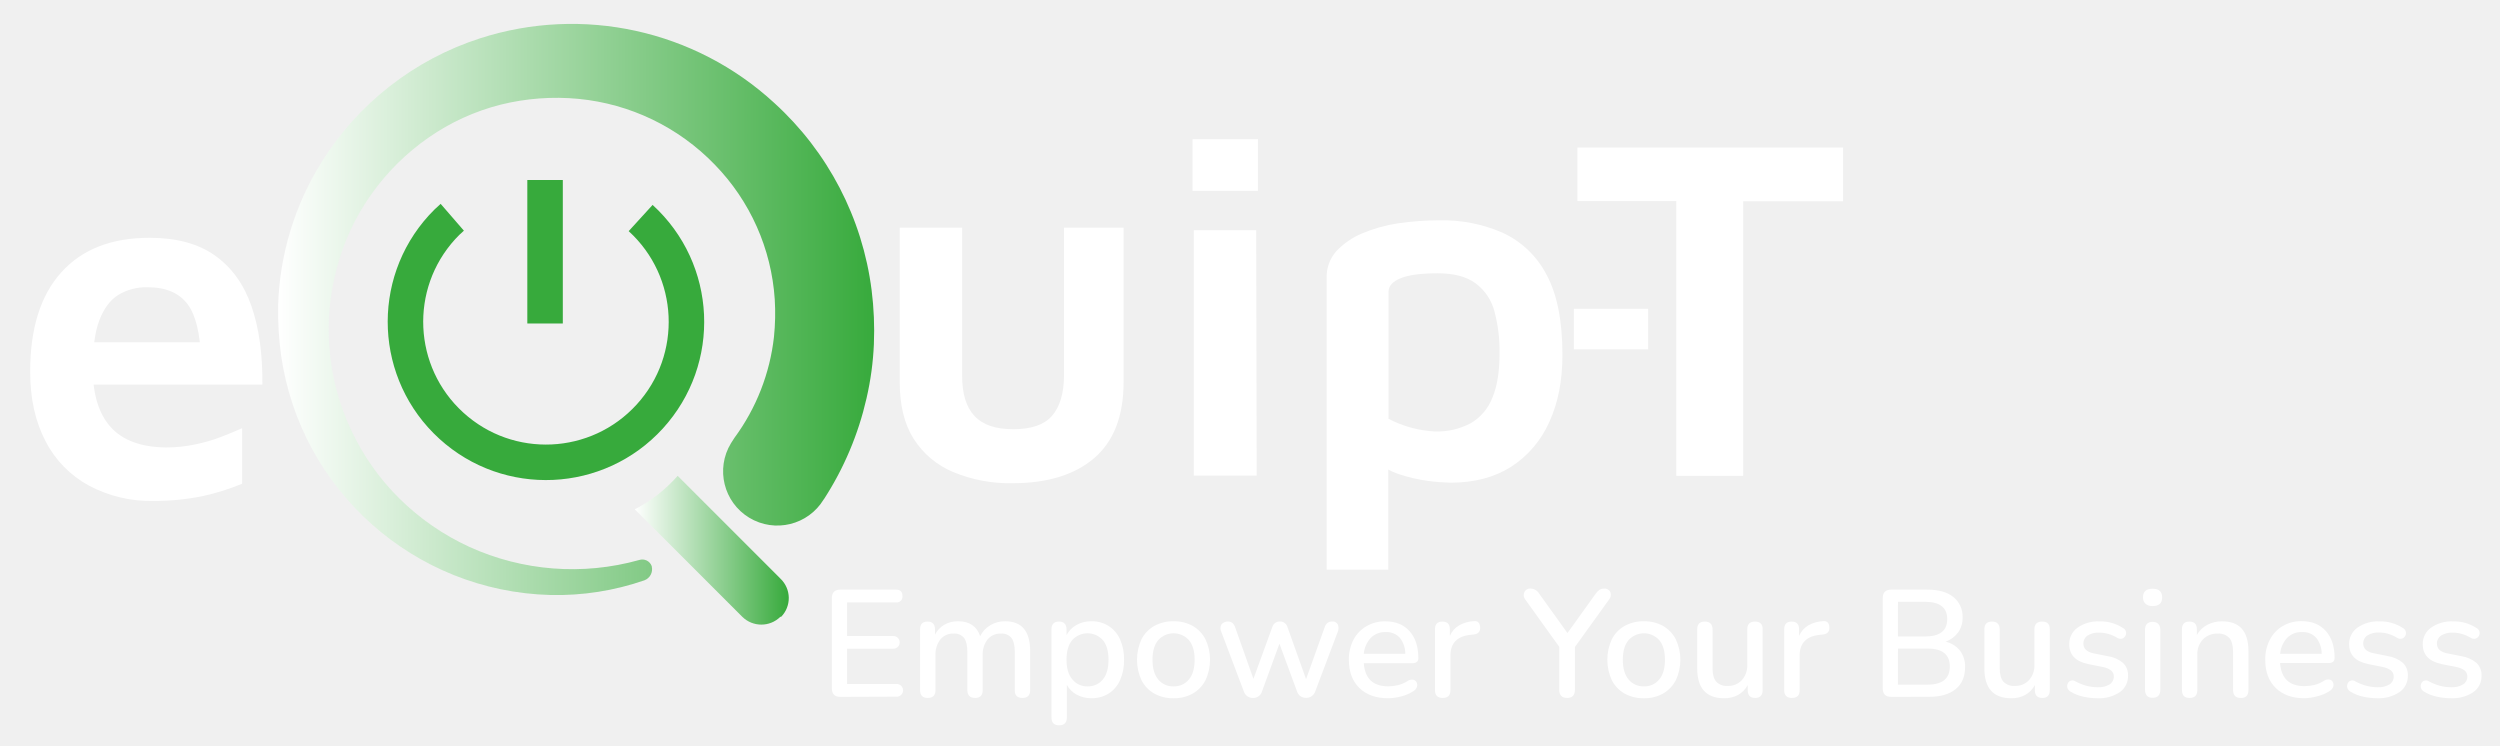
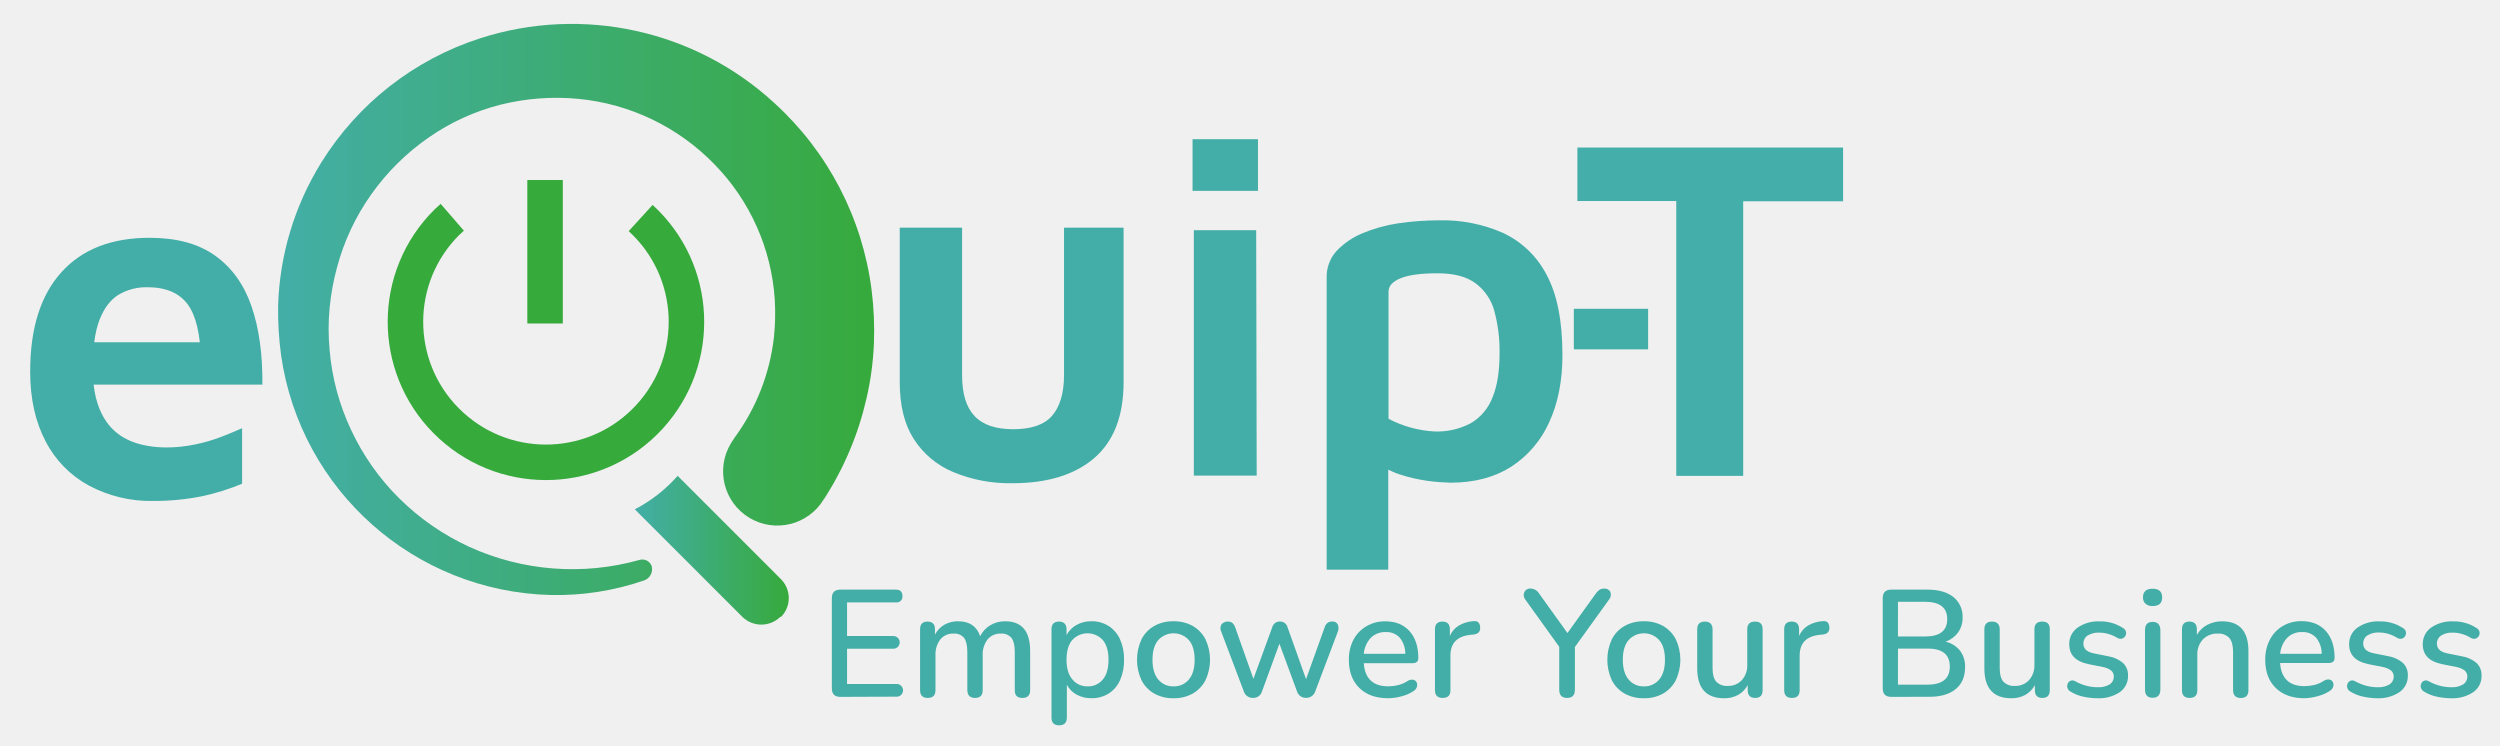
- <svg xmlns="http://www.w3.org/2000/svg" xmlns:xlink="http://www.w3.org/1999/xlink" id="Layer_1" data-name="Layer 1" viewBox="0 0 986.12 293.96">
+ <svg xmlns="http://www.w3.org/2000/svg" xmlns:xlink="http://www.w3.org/1999/xlink" id="Layer_1" data-name="Layer 1" viewBox="0 0 986.12 293.96" version="1.1">
  <defs id="defs125">
    <linearGradient id="linearGradient1038" x1="250.4" y1="-379.04" x2="310.92" y2="-379.04" gradientTransform="matrix(1, 0, 0, -1, 0, -162)" gradientUnits="userSpaceOnUse">
-       <stop offset="0" stop-color="#dd5052" id="stop1034" style="stop-color:#ffffff;stop-opacity:1" />
+       <stop offset="0" stop-color="#dd5052" id="stop1034" style="stop-color:#43aea7;stop-opacity:1" />
      <stop offset="1" stop-color="#dd9044" id="stop1036" style="stop-color:#37aa3c;stop-opacity:1" />
    </linearGradient>
    <linearGradient id="linearGradient1507" x1="250.4" y1="-379.04" x2="310.92" y2="-379.04" gradientTransform="matrix(1, 0, 0, -1, 0, -162)" gradientUnits="userSpaceOnUse">
      <stop offset="0" stop-color="#dd5052" id="stop1503" style="stop-color:#4bd9c8;stop-opacity:1" />
      <stop offset="1" stop-color="#dd9044" id="stop1505" style="stop-color:#51e783;stop-opacity:1" />
    </linearGradient>
    <linearGradient id="linearGradient1499">
      <stop style="stop-color:#091823;stop-opacity:1" offset="0" id="stop1495" />
      <stop style="stop-color:#1a4759;stop-opacity:1" offset="1" id="stop1497" />
    </linearGradient>
    <linearGradient id="linearGradient1037" x1="250.4" y1="-379.04" x2="310.92" y2="-379.04" gradientTransform="matrix(1, 0, 0, -1, 0, -162)" gradientUnits="userSpaceOnUse">
      <stop offset="0" stop-color="#dd5052" id="stop1033" style="stop-color:#4bd9c8;stop-opacity:1" />
      <stop offset="1" stop-color="#dd9044" id="stop1035" style="stop-color:#4bb456;stop-opacity:1" />
    </linearGradient>
    <linearGradient id="linearGradient1017" x1="250.4" y1="-379.04" x2="310.92" y2="-379.04" gradientTransform="matrix(1, 0, 0, -1, 0, -162)" gradientUnits="userSpaceOnUse">
      <stop offset="0" stop-color="#dd5052" id="stop1013" style="stop-color:#4bb4cd;stop-opacity:1" />
      <stop offset="1" stop-color="#dd9044" id="stop1015" style="stop-color:#4bb456;stop-opacity:1" />
    </linearGradient>
    <style id="style117">.cls-1{fill:url(#linear-gradient);}.cls-2{fill:url(#linear-gradient-2);}.cls-3{fill:#dd5052;}.cls-4{fill:none;stroke:#dd5052;stroke-miterlimit:10;stroke-width:14px;}.cls-5{fill:#09445a;}</style>
    <linearGradient id="linear-gradient" x1="250.4" y1="-379.04" x2="310.92" y2="-379.04" gradientTransform="matrix(1,0,0,-1,0,-162)" gradientUnits="userSpaceOnUse" xlink:href="#linearGradient1017">
      <stop offset="0" stop-color="#dd5052" id="stop119" />
      <stop offset="1" stop-color="#dd9044" id="stop121" />
    </linearGradient>
    <linearGradient id="linear-gradient-2" x1="109.685" y1="122.079" x2="344.813" y2="122.079" xlink:href="#linearGradient1038" gradientUnits="userSpaceOnUse" />
    <linearGradient xlink:href="#linearGradient1038" id="linearGradient1025" x1="250.4" y1="217.038" x2="311.129" y2="217.038" gradientUnits="userSpaceOnUse" />
    <filter style="color-interpolation-filters:sRGB" id="filter1419" x="-0.001" width="1.001" y="-0" height="1.001">
      <feGaussianBlur stdDeviation="0.006" id="feGaussianBlur1421" />
    </filter>
    <filter style="color-interpolation-filters:sRGB" id="filter1423" x="-0" width="1.001" y="-0.001" height="1.001">
      <feGaussianBlur stdDeviation="0.006" id="feGaussianBlur1425" />
    </filter>
    <filter style="color-interpolation-filters:sRGB" id="filter1427" x="-0.001" width="1.001" y="-0" height="1.001">
      <feGaussianBlur stdDeviation="0.006" id="feGaussianBlur1429" />
    </filter>
    <filter style="color-interpolation-filters:sRGB" id="filter1431" x="-0.001" width="1.001" y="-0.001" height="1.001">
      <feGaussianBlur stdDeviation="0.006" id="feGaussianBlur1433" />
    </filter>
    <filter style="color-interpolation-filters:sRGB" id="filter1435" x="-0" width="1.001" y="-0.001" height="1.001">
      <feGaussianBlur stdDeviation="0.006" id="feGaussianBlur1437" />
    </filter>
    <filter style="color-interpolation-filters:sRGB" id="filter1439" x="-0.001" width="1.001" y="-0.001" height="1.001">
      <feGaussianBlur stdDeviation="0.006" id="feGaussianBlur1441" />
    </filter>
    <filter style="color-interpolation-filters:sRGB" id="filter1443" x="-0.001" width="1.002" y="-0.001" height="1.001">
      <feGaussianBlur stdDeviation="0.006" id="feGaussianBlur1445" />
    </filter>
    <filter style="color-interpolation-filters:sRGB" id="filter1447" x="-0" width="1.001" y="-0" height="1.001">
      <feGaussianBlur stdDeviation="0.006" id="feGaussianBlur1449" />
    </filter>
    <filter style="color-interpolation-filters:sRGB" id="filter1451" x="-0.001" width="1.001" y="-0.001" height="1.001">
      <feGaussianBlur stdDeviation="0.006" id="feGaussianBlur1453" />
    </filter>
    <filter style="color-interpolation-filters:sRGB" id="filter1455" x="-0.001" width="1.001" y="-0.001" height="1.001">
      <feGaussianBlur stdDeviation="0.006" id="feGaussianBlur1457" />
    </filter>
    <filter style="color-interpolation-filters:sRGB" id="filter1459" x="-0.001" width="1.002" y="-0.001" height="1.001">
      <feGaussianBlur stdDeviation="0.006" id="feGaussianBlur1461" />
    </filter>
    <filter style="color-interpolation-filters:sRGB" id="filter1463" x="-0" width="1.001" y="-0" height="1.001">
      <feGaussianBlur stdDeviation="0.006" id="feGaussianBlur1465" />
    </filter>
    <filter style="color-interpolation-filters:sRGB" id="filter1467" x="-0.001" width="1.001" y="-0.001" height="1.001">
      <feGaussianBlur stdDeviation="0.006" id="feGaussianBlur1469" />
    </filter>
    <filter style="color-interpolation-filters:sRGB" id="filter1471" x="-0.001" width="1.001" y="-0.001" height="1.001">
      <feGaussianBlur stdDeviation="0.006" id="feGaussianBlur1473" />
    </filter>
    <filter style="color-interpolation-filters:sRGB" id="filter1475" x="-0.002" width="1.004" y="-0" height="1.001">
      <feGaussianBlur stdDeviation="0.006" id="feGaussianBlur1477" />
    </filter>
    <filter style="color-interpolation-filters:sRGB" id="filter1479" x="-0.001" width="1.001" y="-0.001" height="1.001">
      <feGaussianBlur stdDeviation="0.006" id="feGaussianBlur1481" />
    </filter>
    <filter style="color-interpolation-filters:sRGB" id="filter1483" x="-0.001" width="1.001" y="-0.001" height="1.001">
      <feGaussianBlur stdDeviation="0.006" id="feGaussianBlur1485" />
    </filter>
    <filter style="color-interpolation-filters:sRGB" id="filter1487" x="-0.001" width="1.001" y="-0.001" height="1.001">
      <feGaussianBlur stdDeviation="0.006" id="feGaussianBlur1489" />
    </filter>
    <filter style="color-interpolation-filters:sRGB" id="filter1491" x="-0.001" width="1.001" y="-0.001" height="1.001">
      <feGaussianBlur stdDeviation="0.006" id="feGaussianBlur1493" />
    </filter>
    <linearGradient xlink:href="#linearGradient1499" id="linearGradient1501" x1="606.488" y1="151.632" x2="992.788" y2="149.602" gradientUnits="userSpaceOnUse" gradientTransform="matrix(1.025599,0,0,1.179165,-13.52131,-32.23422)" />
  </defs>
  <path class="cls-1" d="M307.8,243.3a10.68,10.68,0,0,1-15,0l-42.4-42.4a58.5,58.5,0,0,0,16.9-13.2l40.6,40.6a10.58,10.58,0,0,1,.22,15l0,0Z" id="path127" style="fill-opacity:1.0;fill:url(#linearGradient1025)" />
  <path class="cls-2" d="M254.2,228.9a105.81,105.81,0,0,1-37,5.8,110.24,110.24,0,0,1-106.3-94.4,129.8,129.8,0,0,1-1.2-19.7A113.51,113.51,0,0,1,126.8,64a115.36,115.36,0,0,1,62.6-48.9,117.94,117.94,0,0,1,116,25.5,120.17,120.17,0,0,1,38.4,73.8,127.55,127.55,0,0,1,.9,21.4,116.85,116.85,0,0,1-2.9,21.3A123.69,123.69,0,0,1,325,196.9l-.1.1a21.38,21.38,0,1,1-36.58-22.15l.48-.75c.1-.1.1-.2.2-.3.2-.4.5-.7.7-1.1a82.6,82.6,0,0,0,15.6-39.9,90.2,90.2,0,0,0,.3-14.7,84.05,84.05,0,0,0-23.7-53.2A86.23,86.23,0,0,0,228.2,39a91.26,91.26,0,0,0-30.8,2.3,87.21,87.21,0,0,0-28.4,13,91.66,91.66,0,0,0-22.5,22.3,89.41,89.41,0,0,0-13.6,29,95.38,95.38,0,0,0-2.9,16,88.75,88.75,0,0,0,0,16.3,92,92,0,0,0,8.5,31.7,93.74,93.74,0,0,0,19.1,27.1,96.69,96.69,0,0,0,27.5,19,98,98,0,0,0,67,5.2h0a3.94,3.94,0,0,1,5,2.49l0,.11a4.67,4.67,0,0,1-2.9,5.4Z" id="path129" />
-   <path class="cls-3" d="M60.5,197.6A51.72,51.72,0,0,1,35,191.5a41.34,41.34,0,0,1-17-17.4c-4-7.6-6.1-16.7-6.1-27.5,0-17.1,4.1-30.1,12.3-39.2S44,93.8,59,93.8c10.6,0,19.2,2.3,25.8,7s11.4,11.3,14.4,20,4.4,18.9,4.3,30.9H27.9L26.2,135H84l-4.7,7c-.3-10.2-2-17.6-5.3-22s-8.5-6.7-15.8-6.7a21.32,21.32,0,0,0-11.5,3c-3.2,2-5.7,5.3-7.5,10s-2.6,11.1-2.6,19.2c0,10.1,2.4,17.8,7.1,23s12,7.9,21.8,8A54.9,54.9,0,0,0,77,175.3a63.59,63.59,0,0,0,10.3-3c3.2-1.2,5.9-2.4,8.2-3.4v21.9a90.51,90.51,0,0,1-15.6,4.9A95.74,95.74,0,0,1,60.5,197.6Z" id="path131" style="fill:#ffffff;fill-opacity:1" />
-   <path class="cls-3" d="M399.5,190.6a57.74,57.74,0,0,1-23.5-4.4,33.81,33.81,0,0,1-15.6-13.1c-3.7-5.8-5.5-13.3-5.5-22.3v-61h24.6V148c0,7.3,1.6,12.6,4.9,16.1s8.3,5.2,15.3,5.2,12.1-1.7,15.2-5.2,4.8-8.9,4.8-16.1V89.8h23.5v60.9c0,13.4-3.9,23.4-11.6,30S413.1,190.6,399.5,190.6Z" id="path133" style="fill:#ffffff;fill-opacity:1" />
-   <path class="cls-3" d="M470.4,75.3V54.9h25.8V75.3Zm.5,112.3V90.8h24.6l.2,96.8Z" id="path135" style="fill:#ffffff;fill-opacity:1" />
-   <path class="cls-3" d="M572.1,190.4a83.69,83.69,0,0,1-8.8-.7,63.41,63.41,0,0,1-11.3-2.6,28.17,28.17,0,0,1-9.8-5.6l5.4-8v51.2H523.3V109.6a15.12,15.12,0,0,1,3.8-10.5,29.64,29.64,0,0,1,10.1-7,59,59,0,0,1,14.2-4,113.87,113.87,0,0,1,16.5-1.2,59.08,59.08,0,0,1,24.8,4.9A36.91,36.91,0,0,1,610,108.3c4.2,7.7,6.3,18.3,6.3,31.7,0,10.1-1.7,18.9-5.2,26.5a40.66,40.66,0,0,1-15,17.6Q586.2,190.4,572.1,190.4ZM566,170.2a28.29,28.29,0,0,0,14.2-3.3,20,20,0,0,0,8.5-10.1c1.9-4.5,2.8-10.4,2.8-17.5a60.51,60.51,0,0,0-2-16.4,20,20,0,0,0-7.4-11.1c-3.6-2.7-8.6-4-15-4s-11.2.6-14.5,1.9-4.9,3.1-4.9,5.4v50.1a44.46,44.46,0,0,0,18.3,5Z" id="path137" style="fill:#ffffff;fill-opacity:1" />
-   <path class="cls-3" d="M620.8,137.8v-16h29.3v16Z" id="path139" style="fill:#ffffff;fill-opacity:1" />
-   <path class="cls-3" d="M661.2,187.6V79.3h-39V58.2H727V79.4H687.6V187.7H661.2v-.1Z" id="path141" style="fill:#ffffff;fill-opacity:1" />
+   <path class="cls-3" d="M60.5,197.6A51.72,51.72,0,0,1,35,191.5a41.34,41.34,0,0,1-17-17.4c-4-7.6-6.1-16.7-6.1-27.5,0-17.1,4.1-30.1,12.3-39.2S44,93.8,59,93.8c10.6,0,19.2,2.3,25.8,7s11.4,11.3,14.4,20,4.4,18.9,4.3,30.9H27.9L26.2,135H84l-4.7,7c-.3-10.2-2-17.6-5.3-22s-8.5-6.7-15.8-6.7a21.32,21.32,0,0,0-11.5,3c-3.2,2-5.7,5.3-7.5,10s-2.6,11.1-2.6,19.2c0,10.1,2.4,17.8,7.1,23s12,7.9,21.8,8A54.9,54.9,0,0,0,77,175.3a63.59,63.59,0,0,0,10.3-3c3.2-1.2,5.9-2.4,8.2-3.4v21.9a90.51,90.51,0,0,1-15.6,4.9A95.74,95.74,0,0,1,60.5,197.6Z" id="path131" style="fill:#43aea7;fill-opacity:1" />
+   <path class="cls-3" d="M399.5,190.6a57.74,57.74,0,0,1-23.5-4.4,33.81,33.81,0,0,1-15.6-13.1c-3.7-5.8-5.5-13.3-5.5-22.3v-61h24.6V148c0,7.3,1.6,12.6,4.9,16.1s8.3,5.2,15.3,5.2,12.1-1.7,15.2-5.2,4.8-8.9,4.8-16.1V89.8h23.5v60.9c0,13.4-3.9,23.4-11.6,30S413.1,190.6,399.5,190.6Z" id="path133" style="fill:#43aea7;fill-opacity:1" />
+   <path class="cls-3" d="M470.4,75.3V54.9h25.8V75.3Zm.5,112.3V90.8h24.6l.2,96.8Z" id="path135" style="fill:#43aea7;fill-opacity:1" />
+   <path class="cls-3" d="M572.1,190.4a83.69,83.69,0,0,1-8.8-.7,63.41,63.41,0,0,1-11.3-2.6,28.17,28.17,0,0,1-9.8-5.6l5.4-8v51.2H523.3V109.6a15.12,15.12,0,0,1,3.8-10.5,29.64,29.64,0,0,1,10.1-7,59,59,0,0,1,14.2-4,113.87,113.87,0,0,1,16.5-1.2,59.08,59.08,0,0,1,24.8,4.9A36.91,36.91,0,0,1,610,108.3c4.2,7.7,6.3,18.3,6.3,31.7,0,10.1-1.7,18.9-5.2,26.5a40.66,40.66,0,0,1-15,17.6Q586.2,190.4,572.1,190.4ZM566,170.2a28.29,28.29,0,0,0,14.2-3.3,20,20,0,0,0,8.5-10.1c1.9-4.5,2.8-10.4,2.8-17.5a60.51,60.51,0,0,0-2-16.4,20,20,0,0,0-7.4-11.1c-3.6-2.7-8.6-4-15-4s-11.2.6-14.5,1.9-4.9,3.1-4.9,5.4v50.1a44.46,44.46,0,0,0,18.3,5Z" id="path137" style="fill:#43aea7;fill-opacity:1" />
+   <path class="cls-3" d="M620.8,137.8v-16h29.3v16Z" id="path139" style="fill:#43aea7;fill-opacity:1" />
+   <path class="cls-3" d="M661.2,187.6V79.3h-39V58.2H727V79.4H687.6V187.7H661.2v-.1Z" id="path141" style="fill:#43aeaa;fill-opacity:1" />
  <path class="cls-4" d="M252.7,86a55.42,55.42,0,1,1-78.3,3.6,47.49,47.49,0,0,1,4-3.9" id="path143" style="stroke:#37aa3c;stroke-opacity:1" />
  <line class="cls-4" x1="215" y1="71" x2="215" y2="127.6" id="line145" style="stroke:#37aa3c;stroke-opacity:1" />
-   <path class="cls-5" d="M331.48,274.88q-3.36,0-3.36-3.36V235.94q0-3.36,3.36-3.36h21.9q2.58,0,2.58,2.46a2.28,2.28,0,0,1-2.58,2.58H334.12v13.26h17.94a2.52,2.52,0,1,1,0,5H334.12v13.92h19.26a2.52,2.52,0,1,1,0,5Z" id="path147" style="fill:#ffffff;fill-opacity:1;filter:url(#filter1419)" />
-   <path class="cls-5" d="M365.92,275.3q-3,0-3-3.06v-24q0-3.06,2.94-3.06t2.94,3.06v2.1a9.57,9.57,0,0,1,3.66-3.9,10.55,10.55,0,0,1,5.46-1.38q6.72,0,8.7,5.88a10.34,10.34,0,0,1,4-4.32,11.14,11.14,0,0,1,5.88-1.56q9.84,0,9.84,11.76v15.42q0,3.06-3.06,3.06t-3-3.06V257.12q0-3.72-1.29-5.46a4.92,4.92,0,0,0-4.23-1.74,6.43,6.43,0,0,0-5.22,2.31,9.51,9.51,0,0,0-1.92,6.27v13.74q0,3.06-3,3.06t-3.06-3.06V257.12q0-3.72-1.26-5.46a4.83,4.83,0,0,0-4.2-1.74,6.34,6.34,0,0,0-5.19,2.31A9.61,9.61,0,0,0,369,258.5v13.74Q369,275.3,365.92,275.3Z" id="path149" style="fill:#ffffff;fill-opacity:1;filter:url(#filter1423)" />
-   <path class="cls-5" d="M417.76,286.1q-3,0-3-3.06v-34.8q0-3.06,2.94-3.06t3,3.06v2.28a9.72,9.72,0,0,1,3.9-4,11.67,11.67,0,0,1,5.88-1.47,12.37,12.37,0,0,1,6.81,1.86,12.21,12.21,0,0,1,4.5,5.25,18.86,18.86,0,0,1,1.59,8.07,19.06,19.06,0,0,1-1.59,8.1,12,12,0,0,1-4.5,5.25,12.52,12.52,0,0,1-6.81,1.83,11.76,11.76,0,0,1-5.79-1.41,9.49,9.49,0,0,1-3.87-3.87V283Q420.82,286.1,417.76,286.1ZM429,270.74a7.45,7.45,0,0,0,6-2.7q2.25-2.7,2.25-7.8T435,252.47a8.14,8.14,0,0,0-12.06,0q-2.25,2.67-2.25,7.77T423,268A7.45,7.45,0,0,0,429,270.74Z" id="path151" style="fill:#ffffff;fill-opacity:1;filter:url(#filter1427)" />
-   <path class="cls-5" d="M462.94,275.42a15.17,15.17,0,0,1-7.68-1.86,12.69,12.69,0,0,1-5-5.25,19.28,19.28,0,0,1,0-16.14,12.69,12.69,0,0,1,5-5.25,15.17,15.17,0,0,1,7.68-1.86,14.92,14.92,0,0,1,7.56,1.86,12.88,12.88,0,0,1,5,5.25,19,19,0,0,1,0,16.14,12.88,12.88,0,0,1-5,5.25A14.92,14.92,0,0,1,462.94,275.42Zm0-4.68a7.47,7.47,0,0,0,6-2.7q2.28-2.7,2.28-7.8t-2.28-7.77a8.14,8.14,0,0,0-12.06,0q-2.28,2.67-2.28,7.77t2.28,7.8A7.53,7.53,0,0,0,462.94,270.74Z" id="path153" style="fill:#ffffff;fill-opacity:1;filter:url(#filter1431)" />
-   <path class="cls-5" d="M494.26,275.3a3.68,3.68,0,0,1-3.66-2.64l-8.82-23.34a3.14,3.14,0,0,1,0-3,3.31,3.31,0,0,1,4.29-.66,4.41,4.41,0,0,1,1.2,1.95l7.14,20.16,7.44-20.4a3,3,0,0,1,3-2.22,3,3,0,0,1,3,2.22l7.32,20.52,7.32-20.4a3.48,3.48,0,0,1,1.23-1.86,3.1,3.1,0,0,1,1.71-.48,2.21,2.21,0,0,1,2.31,1.26,3.9,3.9,0,0,1-.09,2.88l-8.82,23.34a3.71,3.71,0,0,1-3.6,2.64,3.62,3.62,0,0,1-3.66-2.64l-6.9-18.72-6.84,18.72A3.58,3.58,0,0,1,494.26,275.3Z" id="path155" style="fill:#ffffff;fill-opacity:1;filter:url(#filter1435)" />
-   <path class="cls-5" d="M547.54,275.42q-7.2,0-11.34-4.05t-4.14-11.07a16.71,16.71,0,0,1,1.83-8A13.4,13.4,0,0,1,539,247a14.31,14.31,0,0,1,7.44-1.92q6.06,0,9.54,3.87t3.48,10.65q0,2-2.4,2H537.94q.66,9.12,9.66,9.12a17.06,17.06,0,0,0,3.78-.45,12,12,0,0,0,3.84-1.65,3.11,3.11,0,0,1,2.19-.51,1.92,1.92,0,0,1,1.35,1,2.41,2.41,0,0,1,.15,1.8,3,3,0,0,1-1.41,1.71,15,15,0,0,1-4.77,2.07A21.19,21.19,0,0,1,547.54,275.42Zm-.9-26.1a7.88,7.88,0,0,0-6,2.34,10.68,10.68,0,0,0-2.7,6.24h16.38a10,10,0,0,0-2.16-6.33A7,7,0,0,0,546.64,249.32Z" id="path157" style="fill:#ffffff;fill-opacity:1;filter:url(#filter1439)" />
-   <path class="cls-5" d="M569.08,275.3q-3.06,0-3.06-3.06v-24q0-3.06,2.94-3.06t2.94,3.06v2.58a8.85,8.85,0,0,1,3.63-4.14,13.24,13.24,0,0,1,5.91-1.68q2.22-.18,2.4,2.4t-2.58,2.88l-1.14.12q-8,.78-8,8.22v13.62Q572.14,275.3,569.08,275.3Z" id="path159" style="fill:#ffffff;fill-opacity:1;filter:url(#filter1443)" />
-   <path class="cls-5" d="M618.16,275.3q-3.12,0-3.12-3.24V255.14L601.6,236.42a2.74,2.74,0,0,1-.33-2.82,2.5,2.5,0,0,1,2.55-1.44,4,4,0,0,1,3.3,2l11.16,15.54,11.16-15.54a5.74,5.74,0,0,1,1.5-1.53,3.34,3.34,0,0,1,1.8-.45,2.41,2.41,0,0,1,2.46,1.35,2.93,2.93,0,0,1-.54,3L621.22,255.2v16.86Q621.22,275.3,618.16,275.3Z" id="path161" style="fill:#ffffff;fill-opacity:1;filter:url(#filter1447)" />
-   <path class="cls-5" d="M648.46,275.42a15.17,15.17,0,0,1-7.68-1.86,12.69,12.69,0,0,1-5-5.25,19.28,19.28,0,0,1,0-16.14,12.69,12.69,0,0,1,5-5.25,15.17,15.17,0,0,1,7.68-1.86,14.92,14.92,0,0,1,7.56,1.86,12.88,12.88,0,0,1,5,5.25,19,19,0,0,1,0,16.14,12.88,12.88,0,0,1-5,5.25A14.92,14.92,0,0,1,648.46,275.42Zm0-4.68a7.47,7.47,0,0,0,6-2.7q2.28-2.7,2.28-7.8t-2.28-7.77a8.14,8.14,0,0,0-12.06,0q-2.28,2.67-2.28,7.77t2.28,7.8A7.53,7.53,0,0,0,648.46,270.74Z" id="path163" style="fill:#ffffff;fill-opacity:1;filter:url(#filter1451)" />
-   <path class="cls-5" d="M680.08,275.42q-10.62,0-10.62-11.82V248.24q0-3.06,3-3.06t3.06,3.06v15.42q0,3.54,1.44,5.22a5.69,5.69,0,0,0,4.56,1.68,7.25,7.25,0,0,0,5.55-2.28,8.61,8.61,0,0,0,2.13-6.12V248.24q0-3.06,3.06-3.06t3,3.06v24q0,3.06-2.94,3.06t-2.94-3.06v-2a9.74,9.74,0,0,1-3.84,3.9A11.14,11.14,0,0,1,680.08,275.42Z" id="path165" style="fill:#ffffff;fill-opacity:1;filter:url(#filter1455)" />
-   <path class="cls-5" d="M706.83,275.3q-3.06,0-3.06-3.06v-24q0-3.06,2.94-3.06t2.94,3.06v2.58a8.91,8.91,0,0,1,3.63-4.14,13.24,13.24,0,0,1,5.91-1.68q2.22-.18,2.4,2.4T719,250.28l-1.13.12q-8,.78-8,8.22v13.62C709.89,274.28,708.88,275.3,706.83,275.3Z" id="path167" style="fill:#ffffff;fill-opacity:1;filter:url(#filter1459)" />
-   <path class="cls-5" d="M746,274.88q-3.36,0-3.36-3.36V235.94q0-3.36,3.36-3.36h14.28q6.6,0,10.23,2.91a9.83,9.83,0,0,1,3.63,8.13,9.68,9.68,0,0,1-1.8,5.88,10.3,10.3,0,0,1-4.92,3.6,10.35,10.35,0,0,1,5.7,3.54,10.22,10.22,0,0,1,2,6.54q0,5.64-3.75,8.67t-10.41,3Zm2.64-23.82h10.68q8.76,0,8.76-6.84t-8.76-6.84H748.65Zm0,19h11.64q8.82,0,8.82-7.14t-8.82-7.08H748.65Z" id="path169" style="fill:#ffffff;fill-opacity:1;filter:url(#filter1463)" />
-   <path class="cls-5" d="M793.35,275.42q-10.62,0-10.62-11.82V248.24q0-3.06,3-3.06t3.06,3.06v15.42q0,3.54,1.44,5.22a5.69,5.69,0,0,0,4.56,1.68,7.25,7.25,0,0,0,5.55-2.28,8.61,8.61,0,0,0,2.13-6.12V248.24q0-3.06,3.06-3.06t3,3.06v24q0,3.06-2.94,3.06t-2.94-3.06v-2a9.74,9.74,0,0,1-3.84,3.9A11.14,11.14,0,0,1,793.35,275.42Z" id="path171" style="fill:#ffffff;fill-opacity:1;filter:url(#filter1467)" />
-   <path class="cls-5" d="M827.31,275.42a26.22,26.22,0,0,1-5.46-.6,15.5,15.5,0,0,1-5.1-2,2.52,2.52,0,0,1-1.26-1.5,2.41,2.41,0,0,1,.12-1.68,2,2,0,0,1,3-.9,19.56,19.56,0,0,0,4.5,1.8,17.52,17.52,0,0,0,4.26.54,8.34,8.34,0,0,0,4.8-1.14,3.56,3.56,0,0,0,1.62-3.06,3,3,0,0,0-1.08-2.43,7.93,7.93,0,0,0-3.24-1.35l-5.7-1.14q-7.56-1.56-7.56-7.8a7.82,7.82,0,0,1,3.3-6.6,14.1,14.1,0,0,1,8.64-2.46,16.19,16.19,0,0,1,9.3,2.64,2.3,2.3,0,0,1,1.14,1.47,2.32,2.32,0,0,1-1.47,2.67,2.35,2.35,0,0,1-1.89-.24,14.9,14.9,0,0,0-3.6-1.59,12.75,12.75,0,0,0-3.48-.51,8,8,0,0,0-4.74,1.17,3.69,3.69,0,0,0-1.62,3.15q0,3,4,3.84l5.7,1.14a12,12,0,0,1,5.91,2.64,6.53,6.53,0,0,1,2,5,7.64,7.64,0,0,1-3.3,6.57A14.71,14.71,0,0,1,827.31,275.42Z" id="path173" style="fill:#ffffff;fill-opacity:1;filter:url(#filter1471)" />
-   <path class="cls-5" d="M849.09,239.06a4,4,0,0,1-2.79-.9,3.23,3.23,0,0,1-1-2.52q0-3.42,3.78-3.42t3.78,3.42Q852.87,239.06,849.09,239.06Zm0,36.18q-3,0-3-3.3v-23.4q0-3.24,3-3.24t3.06,3.24v23.4Q852.15,275.24,849.09,275.24Z" id="path175" style="fill:#ffffff;fill-opacity:1;filter:url(#filter1475)" />
-   <path class="cls-5" d="M863.67,275.3q-3,0-3-3.06v-24q0-3.06,2.94-3.06t2.94,3.06v2.22a10.06,10.06,0,0,1,4.11-4,12.32,12.32,0,0,1,5.85-1.38q10.38,0,10.38,11.76v15.42q0,3.06-3,3.06t-3.06-3.06V257.18q0-3.78-1.47-5.52a5.68,5.68,0,0,0-4.59-1.74,7.68,7.68,0,0,0-5.85,2.31,8.49,8.49,0,0,0-2.19,6.09v13.92Q866.73,275.3,863.67,275.3Z" id="path177" style="fill:#ffffff;fill-opacity:1;filter:url(#filter1479)" />
-   <path class="cls-5" d="M909,275.42q-7.2,0-11.34-4.05t-4.14-11.07a16.71,16.71,0,0,1,1.83-8,13.4,13.4,0,0,1,5.07-5.37,14.31,14.31,0,0,1,7.44-1.92q6.06,0,9.54,3.87t3.48,10.65q0,2-2.4,2H899.37q.66,9.12,9.66,9.12a17.06,17.06,0,0,0,3.78-.45,12,12,0,0,0,3.84-1.65,3.11,3.11,0,0,1,2.19-.51,1.92,1.92,0,0,1,1.35,1,2.41,2.41,0,0,1,.15,1.8,3,3,0,0,1-1.41,1.71,15,15,0,0,1-4.77,2.07A21.19,21.19,0,0,1,909,275.42Zm-.9-26.1a7.88,7.88,0,0,0-6,2.34,10.68,10.68,0,0,0-2.7,6.24h16.38a10,10,0,0,0-2.16-6.33A7,7,0,0,0,908.07,249.32Z" id="path179" style="fill:#ffffff;fill-opacity:1;filter:url(#filter1483)" />
-   <path class="cls-5" d="M937.71,275.42a26.22,26.22,0,0,1-5.46-.6,15.5,15.5,0,0,1-5.1-2,2.52,2.52,0,0,1-1.26-1.5,2.41,2.41,0,0,1,.12-1.68,2,2,0,0,1,3-.9,19.56,19.56,0,0,0,4.5,1.8,17.52,17.52,0,0,0,4.26.54,8.34,8.34,0,0,0,4.8-1.14,3.56,3.56,0,0,0,1.62-3.06,3,3,0,0,0-1.08-2.43,7.93,7.93,0,0,0-3.24-1.35l-5.7-1.14q-7.56-1.56-7.56-7.8a7.82,7.82,0,0,1,3.3-6.6,14.1,14.1,0,0,1,8.64-2.46,16.19,16.19,0,0,1,9.3,2.64,2.3,2.3,0,0,1,1.14,1.47,2.32,2.32,0,0,1-1.47,2.67,2.35,2.35,0,0,1-1.89-.24A14.9,14.9,0,0,0,942,250a12.75,12.75,0,0,0-3.48-.51,8,8,0,0,0-4.74,1.17,3.69,3.69,0,0,0-1.62,3.15q0,3,4,3.84l5.7,1.14a12,12,0,0,1,5.91,2.64,6.53,6.53,0,0,1,2,5,7.64,7.64,0,0,1-3.3,6.57A14.71,14.71,0,0,1,937.71,275.42Z" id="path181" style="fill:#ffffff;fill-opacity:1;filter:url(#filter1487)" />
-   <path class="cls-5" d="M966.75,275.42a26.22,26.22,0,0,1-5.46-.6,15.5,15.5,0,0,1-5.1-2,2.52,2.52,0,0,1-1.26-1.5,2.41,2.41,0,0,1,.12-1.68,2,2,0,0,1,3-.9,19.56,19.56,0,0,0,4.5,1.8,17.52,17.52,0,0,0,4.26.54,8.34,8.34,0,0,0,4.8-1.14,3.56,3.56,0,0,0,1.62-3.06,3,3,0,0,0-1.08-2.43,7.93,7.93,0,0,0-3.24-1.35l-5.7-1.14q-7.56-1.56-7.56-7.8a7.82,7.82,0,0,1,3.3-6.6,14.1,14.1,0,0,1,8.64-2.46,16.19,16.19,0,0,1,9.3,2.64,2.3,2.3,0,0,1,1.14,1.47,2.32,2.32,0,0,1-1.47,2.67,2.35,2.35,0,0,1-1.89-.24,14.9,14.9,0,0,0-3.6-1.59,12.75,12.75,0,0,0-3.48-.51,8,8,0,0,0-4.74,1.17,3.69,3.69,0,0,0-1.62,3.15q0,3,4,3.84l5.7,1.14a12,12,0,0,1,5.91,2.64,6.53,6.53,0,0,1,2,5,7.64,7.64,0,0,1-3.3,6.57A14.71,14.71,0,0,1,966.75,275.42Z" id="path183" style="fill:#ffffff;fill-opacity:1;filter:url(#filter1491)" />
-   <rect style="opacity:0;fill:#ffffff;fill-opacity:1;stroke:#37aa3c;stroke-opacity:1" id="rect1040" width="64.614" height="56.657" x="336.721" y="-228.977" />
-   <rect style="opacity:0;fill:#ffffff;fill-opacity:1;stroke:#37aa3c;stroke-opacity:1" id="rect1042" width="75.528" height="50.793" x="367.132" y="-193.722" />
-   <rect style="opacity:0;fill:#ffffff;fill-opacity:1;stroke:#37aa3c;stroke-opacity:1" id="rect1044" width="50.229" height="49.611" x="392.43" y="-192.54" />
+   <path class="cls-5" d="M331.48,274.88q-3.36,0-3.36-3.36V235.94q0-3.36,3.36-3.36h21.9q2.58,0,2.58,2.46a2.28,2.28,0,0,1-2.58,2.58H334.12v13.26h17.94a2.52,2.52,0,1,1,0,5H334.12v13.92h19.26a2.52,2.52,0,1,1,0,5Z" id="path147" style="fill:#43aea7;fill-opacity:1;filter:url(#filter1419)" />
+   <path class="cls-5" d="M365.92,275.3q-3,0-3-3.06v-24q0-3.06,2.94-3.06t2.94,3.06v2.1a9.57,9.57,0,0,1,3.66-3.9,10.55,10.55,0,0,1,5.46-1.38q6.72,0,8.7,5.88a10.34,10.34,0,0,1,4-4.32,11.14,11.14,0,0,1,5.88-1.56q9.84,0,9.84,11.76v15.42q0,3.06-3.06,3.06t-3-3.06V257.12q0-3.72-1.29-5.46a4.92,4.92,0,0,0-4.23-1.74,6.43,6.43,0,0,0-5.22,2.31,9.51,9.51,0,0,0-1.92,6.27v13.74q0,3.06-3,3.06t-3.06-3.06V257.12q0-3.72-1.26-5.46a4.83,4.83,0,0,0-4.2-1.74,6.34,6.34,0,0,0-5.19,2.31A9.61,9.61,0,0,0,369,258.5v13.74Q369,275.3,365.92,275.3Z" id="path149" style="fill:#43aea7;fill-opacity:1;filter:url(#filter1423)" />
+   <path class="cls-5" d="M417.76,286.1q-3,0-3-3.06v-34.8q0-3.06,2.94-3.06t3,3.06v2.28a9.72,9.72,0,0,1,3.9-4,11.67,11.67,0,0,1,5.88-1.47,12.37,12.37,0,0,1,6.81,1.86,12.21,12.21,0,0,1,4.5,5.25,18.86,18.86,0,0,1,1.59,8.07,19.06,19.06,0,0,1-1.59,8.1,12,12,0,0,1-4.5,5.25,12.52,12.52,0,0,1-6.81,1.83,11.76,11.76,0,0,1-5.79-1.41,9.49,9.49,0,0,1-3.87-3.87V283Q420.82,286.1,417.76,286.1ZM429,270.74a7.45,7.45,0,0,0,6-2.7q2.25-2.7,2.25-7.8T435,252.47a8.14,8.14,0,0,0-12.06,0q-2.25,2.67-2.25,7.77T423,268A7.45,7.45,0,0,0,429,270.74Z" id="path151" style="fill:#43aea7;fill-opacity:1;filter:url(#filter1427)" />
+   <path class="cls-5" d="M462.94,275.42a15.17,15.17,0,0,1-7.68-1.86,12.69,12.69,0,0,1-5-5.25,19.28,19.28,0,0,1,0-16.14,12.69,12.69,0,0,1,5-5.25,15.17,15.17,0,0,1,7.68-1.86,14.92,14.92,0,0,1,7.56,1.86,12.88,12.88,0,0,1,5,5.25,19,19,0,0,1,0,16.14,12.88,12.88,0,0,1-5,5.25A14.92,14.92,0,0,1,462.94,275.42Zm0-4.68a7.47,7.47,0,0,0,6-2.7q2.28-2.7,2.28-7.8t-2.28-7.77a8.14,8.14,0,0,0-12.06,0q-2.28,2.67-2.28,7.77t2.28,7.8A7.53,7.53,0,0,0,462.94,270.74Z" id="path153" style="fill:#43aea7;fill-opacity:1;filter:url(#filter1431)" />
+   <path class="cls-5" d="M494.26,275.3a3.68,3.68,0,0,1-3.66-2.64l-8.82-23.34a3.14,3.14,0,0,1,0-3,3.31,3.31,0,0,1,4.29-.66,4.41,4.41,0,0,1,1.2,1.95l7.14,20.16,7.44-20.4a3,3,0,0,1,3-2.22,3,3,0,0,1,3,2.22l7.32,20.52,7.32-20.4a3.48,3.48,0,0,1,1.23-1.86,3.1,3.1,0,0,1,1.71-.48,2.21,2.21,0,0,1,2.31,1.26,3.9,3.9,0,0,1-.09,2.88l-8.82,23.34a3.71,3.71,0,0,1-3.6,2.64,3.62,3.62,0,0,1-3.66-2.64l-6.9-18.72-6.84,18.72A3.58,3.58,0,0,1,494.26,275.3Z" id="path155" style="fill:#43aea7;fill-opacity:1;filter:url(#filter1435)" />
+   <path class="cls-5" d="M547.54,275.42q-7.2,0-11.34-4.05t-4.14-11.07a16.71,16.71,0,0,1,1.83-8A13.4,13.4,0,0,1,539,247a14.31,14.31,0,0,1,7.44-1.92q6.06,0,9.54,3.87t3.48,10.65q0,2-2.4,2H537.94q.66,9.12,9.66,9.12a17.06,17.06,0,0,0,3.78-.45,12,12,0,0,0,3.84-1.65,3.11,3.11,0,0,1,2.19-.51,1.92,1.92,0,0,1,1.35,1,2.41,2.41,0,0,1,.15,1.8,3,3,0,0,1-1.41,1.71,15,15,0,0,1-4.77,2.07A21.19,21.19,0,0,1,547.54,275.42Zm-.9-26.1a7.88,7.88,0,0,0-6,2.34,10.68,10.68,0,0,0-2.7,6.24h16.38a10,10,0,0,0-2.16-6.33A7,7,0,0,0,546.64,249.32Z" id="path157" style="fill:#43aea7;fill-opacity:1;filter:url(#filter1439)" />
+   <path class="cls-5" d="M569.08,275.3q-3.06,0-3.06-3.06v-24q0-3.06,2.94-3.06t2.94,3.06v2.58a8.85,8.85,0,0,1,3.63-4.14,13.24,13.24,0,0,1,5.91-1.68q2.22-.18,2.4,2.4t-2.58,2.88l-1.14.12q-8,.78-8,8.22v13.62Q572.14,275.3,569.08,275.3Z" id="path159" style="fill:#43aea7;fill-opacity:1;filter:url(#filter1443)" />
+   <path class="cls-5" d="M618.16,275.3q-3.12,0-3.12-3.24V255.14L601.6,236.42a2.74,2.74,0,0,1-.33-2.82,2.5,2.5,0,0,1,2.55-1.44,4,4,0,0,1,3.3,2l11.16,15.54,11.16-15.54a5.74,5.74,0,0,1,1.5-1.53,3.34,3.34,0,0,1,1.8-.45,2.41,2.41,0,0,1,2.46,1.35,2.93,2.93,0,0,1-.54,3L621.22,255.2v16.86Q621.22,275.3,618.16,275.3Z" id="path161" style="fill:#43aea7;fill-opacity:1;filter:url(#filter1447)" />
+   <path class="cls-5" d="M648.46,275.42a15.17,15.17,0,0,1-7.68-1.86,12.69,12.69,0,0,1-5-5.25,19.28,19.28,0,0,1,0-16.14,12.69,12.69,0,0,1,5-5.25,15.17,15.17,0,0,1,7.68-1.86,14.92,14.92,0,0,1,7.56,1.86,12.88,12.88,0,0,1,5,5.25,19,19,0,0,1,0,16.14,12.88,12.88,0,0,1-5,5.25A14.92,14.92,0,0,1,648.46,275.42Zm0-4.68a7.47,7.47,0,0,0,6-2.7q2.28-2.7,2.28-7.8t-2.28-7.77a8.14,8.14,0,0,0-12.06,0q-2.28,2.67-2.28,7.77t2.28,7.8A7.53,7.53,0,0,0,648.46,270.74Z" id="path163" style="fill:#43aea7;fill-opacity:1;filter:url(#filter1451)" />
+   <path class="cls-5" d="M680.08,275.42q-10.62,0-10.62-11.82V248.24q0-3.06,3-3.06t3.06,3.06v15.42q0,3.54,1.44,5.22a5.69,5.69,0,0,0,4.56,1.68,7.25,7.25,0,0,0,5.55-2.28,8.61,8.61,0,0,0,2.13-6.12V248.24q0-3.06,3.06-3.06t3,3.06v24q0,3.06-2.94,3.06t-2.94-3.06v-2a9.74,9.74,0,0,1-3.84,3.9A11.14,11.14,0,0,1,680.08,275.42Z" id="path165" style="fill:#43aea7;fill-opacity:1;filter:url(#filter1455)" />
+   <path class="cls-5" d="M706.83,275.3q-3.06,0-3.06-3.06v-24q0-3.06,2.94-3.06t2.94,3.06v2.58a8.91,8.91,0,0,1,3.63-4.14,13.24,13.24,0,0,1,5.91-1.68q2.22-.18,2.4,2.4T719,250.28l-1.13.12q-8,.78-8,8.22v13.62C709.89,274.28,708.88,275.3,706.83,275.3Z" id="path167" style="fill:#43aea7;fill-opacity:1;filter:url(#filter1459)" />
+   <path class="cls-5" d="M746,274.88q-3.36,0-3.36-3.36V235.94q0-3.36,3.36-3.36h14.28q6.6,0,10.23,2.91a9.83,9.83,0,0,1,3.63,8.13,9.68,9.68,0,0,1-1.8,5.88,10.3,10.3,0,0,1-4.92,3.6,10.35,10.35,0,0,1,5.7,3.54,10.22,10.22,0,0,1,2,6.54q0,5.64-3.75,8.67t-10.41,3Zm2.64-23.82h10.68q8.76,0,8.76-6.84t-8.76-6.84H748.65Zm0,19h11.64q8.82,0,8.82-7.14t-8.82-7.08H748.65Z" id="path169" style="fill:#43aea7;fill-opacity:1;filter:url(#filter1463)" />
+   <path class="cls-5" d="M793.35,275.42q-10.62,0-10.62-11.82V248.24q0-3.06,3-3.06t3.06,3.06v15.42q0,3.54,1.44,5.22a5.69,5.69,0,0,0,4.56,1.68,7.25,7.25,0,0,0,5.55-2.28,8.61,8.61,0,0,0,2.13-6.12V248.24q0-3.06,3.06-3.06t3,3.06v24q0,3.06-2.94,3.06t-2.94-3.06v-2a9.74,9.74,0,0,1-3.84,3.9A11.14,11.14,0,0,1,793.35,275.42Z" id="path171" style="fill:#43aea7;fill-opacity:1;filter:url(#filter1467)" />
+   <path class="cls-5" d="M827.31,275.42a26.22,26.22,0,0,1-5.46-.6,15.5,15.5,0,0,1-5.1-2,2.52,2.52,0,0,1-1.26-1.5,2.41,2.41,0,0,1,.12-1.68,2,2,0,0,1,3-.9,19.56,19.56,0,0,0,4.5,1.8,17.52,17.52,0,0,0,4.26.54,8.34,8.34,0,0,0,4.8-1.14,3.56,3.56,0,0,0,1.62-3.06,3,3,0,0,0-1.08-2.43,7.93,7.93,0,0,0-3.24-1.35l-5.7-1.14q-7.56-1.56-7.56-7.8a7.82,7.82,0,0,1,3.3-6.6,14.1,14.1,0,0,1,8.64-2.46,16.19,16.19,0,0,1,9.3,2.64,2.3,2.3,0,0,1,1.14,1.47,2.32,2.32,0,0,1-1.47,2.67,2.35,2.35,0,0,1-1.89-.24,14.9,14.9,0,0,0-3.6-1.59,12.75,12.75,0,0,0-3.48-.51,8,8,0,0,0-4.74,1.17,3.69,3.69,0,0,0-1.62,3.15q0,3,4,3.84l5.7,1.14a12,12,0,0,1,5.91,2.64,6.53,6.53,0,0,1,2,5,7.64,7.64,0,0,1-3.3,6.57A14.71,14.71,0,0,1,827.31,275.42Z" id="path173" style="fill:#43aea7;fill-opacity:1;filter:url(#filter1471)" />
+   <path class="cls-5" d="M849.09,239.06a4,4,0,0,1-2.79-.9,3.23,3.23,0,0,1-1-2.52q0-3.42,3.78-3.42t3.78,3.42Q852.87,239.06,849.09,239.06Zm0,36.18q-3,0-3-3.3v-23.4q0-3.24,3-3.24t3.06,3.24v23.4Q852.15,275.24,849.09,275.24Z" id="path175" style="fill:#43aea7;fill-opacity:1;filter:url(#filter1475)" />
+   <path class="cls-5" d="M863.67,275.3q-3,0-3-3.06v-24q0-3.06,2.94-3.06t2.94,3.06v2.22a10.06,10.06,0,0,1,4.11-4,12.32,12.32,0,0,1,5.85-1.38q10.38,0,10.38,11.76v15.42q0,3.06-3,3.06t-3.06-3.06V257.18q0-3.78-1.47-5.52a5.68,5.68,0,0,0-4.59-1.74,7.68,7.68,0,0,0-5.85,2.31,8.49,8.49,0,0,0-2.19,6.09v13.92Q866.73,275.3,863.67,275.3Z" id="path177" style="fill:#43aea7;fill-opacity:1;filter:url(#filter1479)" />
+   <path class="cls-5" d="M909,275.42q-7.2,0-11.34-4.05t-4.14-11.07a16.71,16.71,0,0,1,1.83-8,13.4,13.4,0,0,1,5.07-5.37,14.31,14.31,0,0,1,7.44-1.92q6.06,0,9.54,3.87t3.48,10.65q0,2-2.4,2H899.37q.66,9.12,9.66,9.12a17.06,17.06,0,0,0,3.78-.45,12,12,0,0,0,3.84-1.65,3.11,3.11,0,0,1,2.19-.51,1.92,1.92,0,0,1,1.35,1,2.41,2.41,0,0,1,.15,1.8,3,3,0,0,1-1.41,1.71,15,15,0,0,1-4.77,2.07A21.19,21.19,0,0,1,909,275.42Zm-.9-26.1a7.88,7.88,0,0,0-6,2.34,10.68,10.68,0,0,0-2.7,6.24h16.38a10,10,0,0,0-2.16-6.33A7,7,0,0,0,908.07,249.32Z" id="path179" style="fill:#43aea7;fill-opacity:1;filter:url(#filter1483)" />
+   <path class="cls-5" d="M937.71,275.42a26.22,26.22,0,0,1-5.46-.6,15.5,15.5,0,0,1-5.1-2,2.52,2.52,0,0,1-1.26-1.5,2.41,2.41,0,0,1,.12-1.68,2,2,0,0,1,3-.9,19.56,19.56,0,0,0,4.5,1.8,17.52,17.52,0,0,0,4.26.54,8.34,8.34,0,0,0,4.8-1.14,3.56,3.56,0,0,0,1.62-3.06,3,3,0,0,0-1.08-2.43,7.93,7.93,0,0,0-3.24-1.35l-5.7-1.14q-7.56-1.56-7.56-7.8a7.82,7.82,0,0,1,3.3-6.6,14.1,14.1,0,0,1,8.64-2.46,16.19,16.19,0,0,1,9.3,2.64,2.3,2.3,0,0,1,1.14,1.47,2.32,2.32,0,0,1-1.47,2.67,2.35,2.35,0,0,1-1.89-.24A14.9,14.9,0,0,0,942,250a12.75,12.75,0,0,0-3.48-.51,8,8,0,0,0-4.74,1.17,3.69,3.69,0,0,0-1.62,3.15q0,3,4,3.84l5.7,1.14a12,12,0,0,1,5.91,2.64,6.53,6.53,0,0,1,2,5,7.64,7.64,0,0,1-3.3,6.57A14.71,14.71,0,0,1,937.71,275.42Z" id="path181" style="fill:#43aea7;fill-opacity:1;filter:url(#filter1487)" />
+   <path class="cls-5" d="M966.75,275.42a26.22,26.22,0,0,1-5.46-.6,15.5,15.5,0,0,1-5.1-2,2.52,2.52,0,0,1-1.26-1.5,2.41,2.41,0,0,1,.12-1.68,2,2,0,0,1,3-.9,19.56,19.56,0,0,0,4.5,1.8,17.52,17.52,0,0,0,4.26.54,8.34,8.34,0,0,0,4.8-1.14,3.56,3.56,0,0,0,1.62-3.06,3,3,0,0,0-1.08-2.43,7.93,7.93,0,0,0-3.24-1.35l-5.7-1.14q-7.56-1.56-7.56-7.8a7.82,7.82,0,0,1,3.3-6.6,14.1,14.1,0,0,1,8.64-2.46,16.19,16.19,0,0,1,9.3,2.64,2.3,2.3,0,0,1,1.14,1.47,2.32,2.32,0,0,1-1.47,2.67,2.35,2.35,0,0,1-1.89-.24,14.9,14.9,0,0,0-3.6-1.59,12.75,12.75,0,0,0-3.48-.51,8,8,0,0,0-4.74,1.17,3.69,3.69,0,0,0-1.62,3.15q0,3,4,3.84l5.7,1.14a12,12,0,0,1,5.91,2.64,6.53,6.53,0,0,1,2,5,7.64,7.64,0,0,1-3.3,6.57A14.71,14.71,0,0,1,966.75,275.42Z" id="path183" style="fill:#43aea7;fill-opacity:1;filter:url(#filter1491)" />
+   <rect style="opacity:0;fill:#43aeaa;fill-opacity:1;stroke:#37aa3c;stroke-opacity:1" id="rect1040" width="64.614" height="56.657" x="336.721" y="-228.977" />
+   <rect style="opacity:0;fill:#43aeaa;fill-opacity:1;stroke:#37aa3c;stroke-opacity:1" id="rect1042" width="75.528" height="50.793" x="367.132" y="-193.722" />
+   <rect style="opacity:0;fill:#43aeaa;fill-opacity:1;stroke:#37aa3c;stroke-opacity:1" id="rect1044" width="50.229" height="49.611" x="392.43" y="-192.54" />
</svg>
